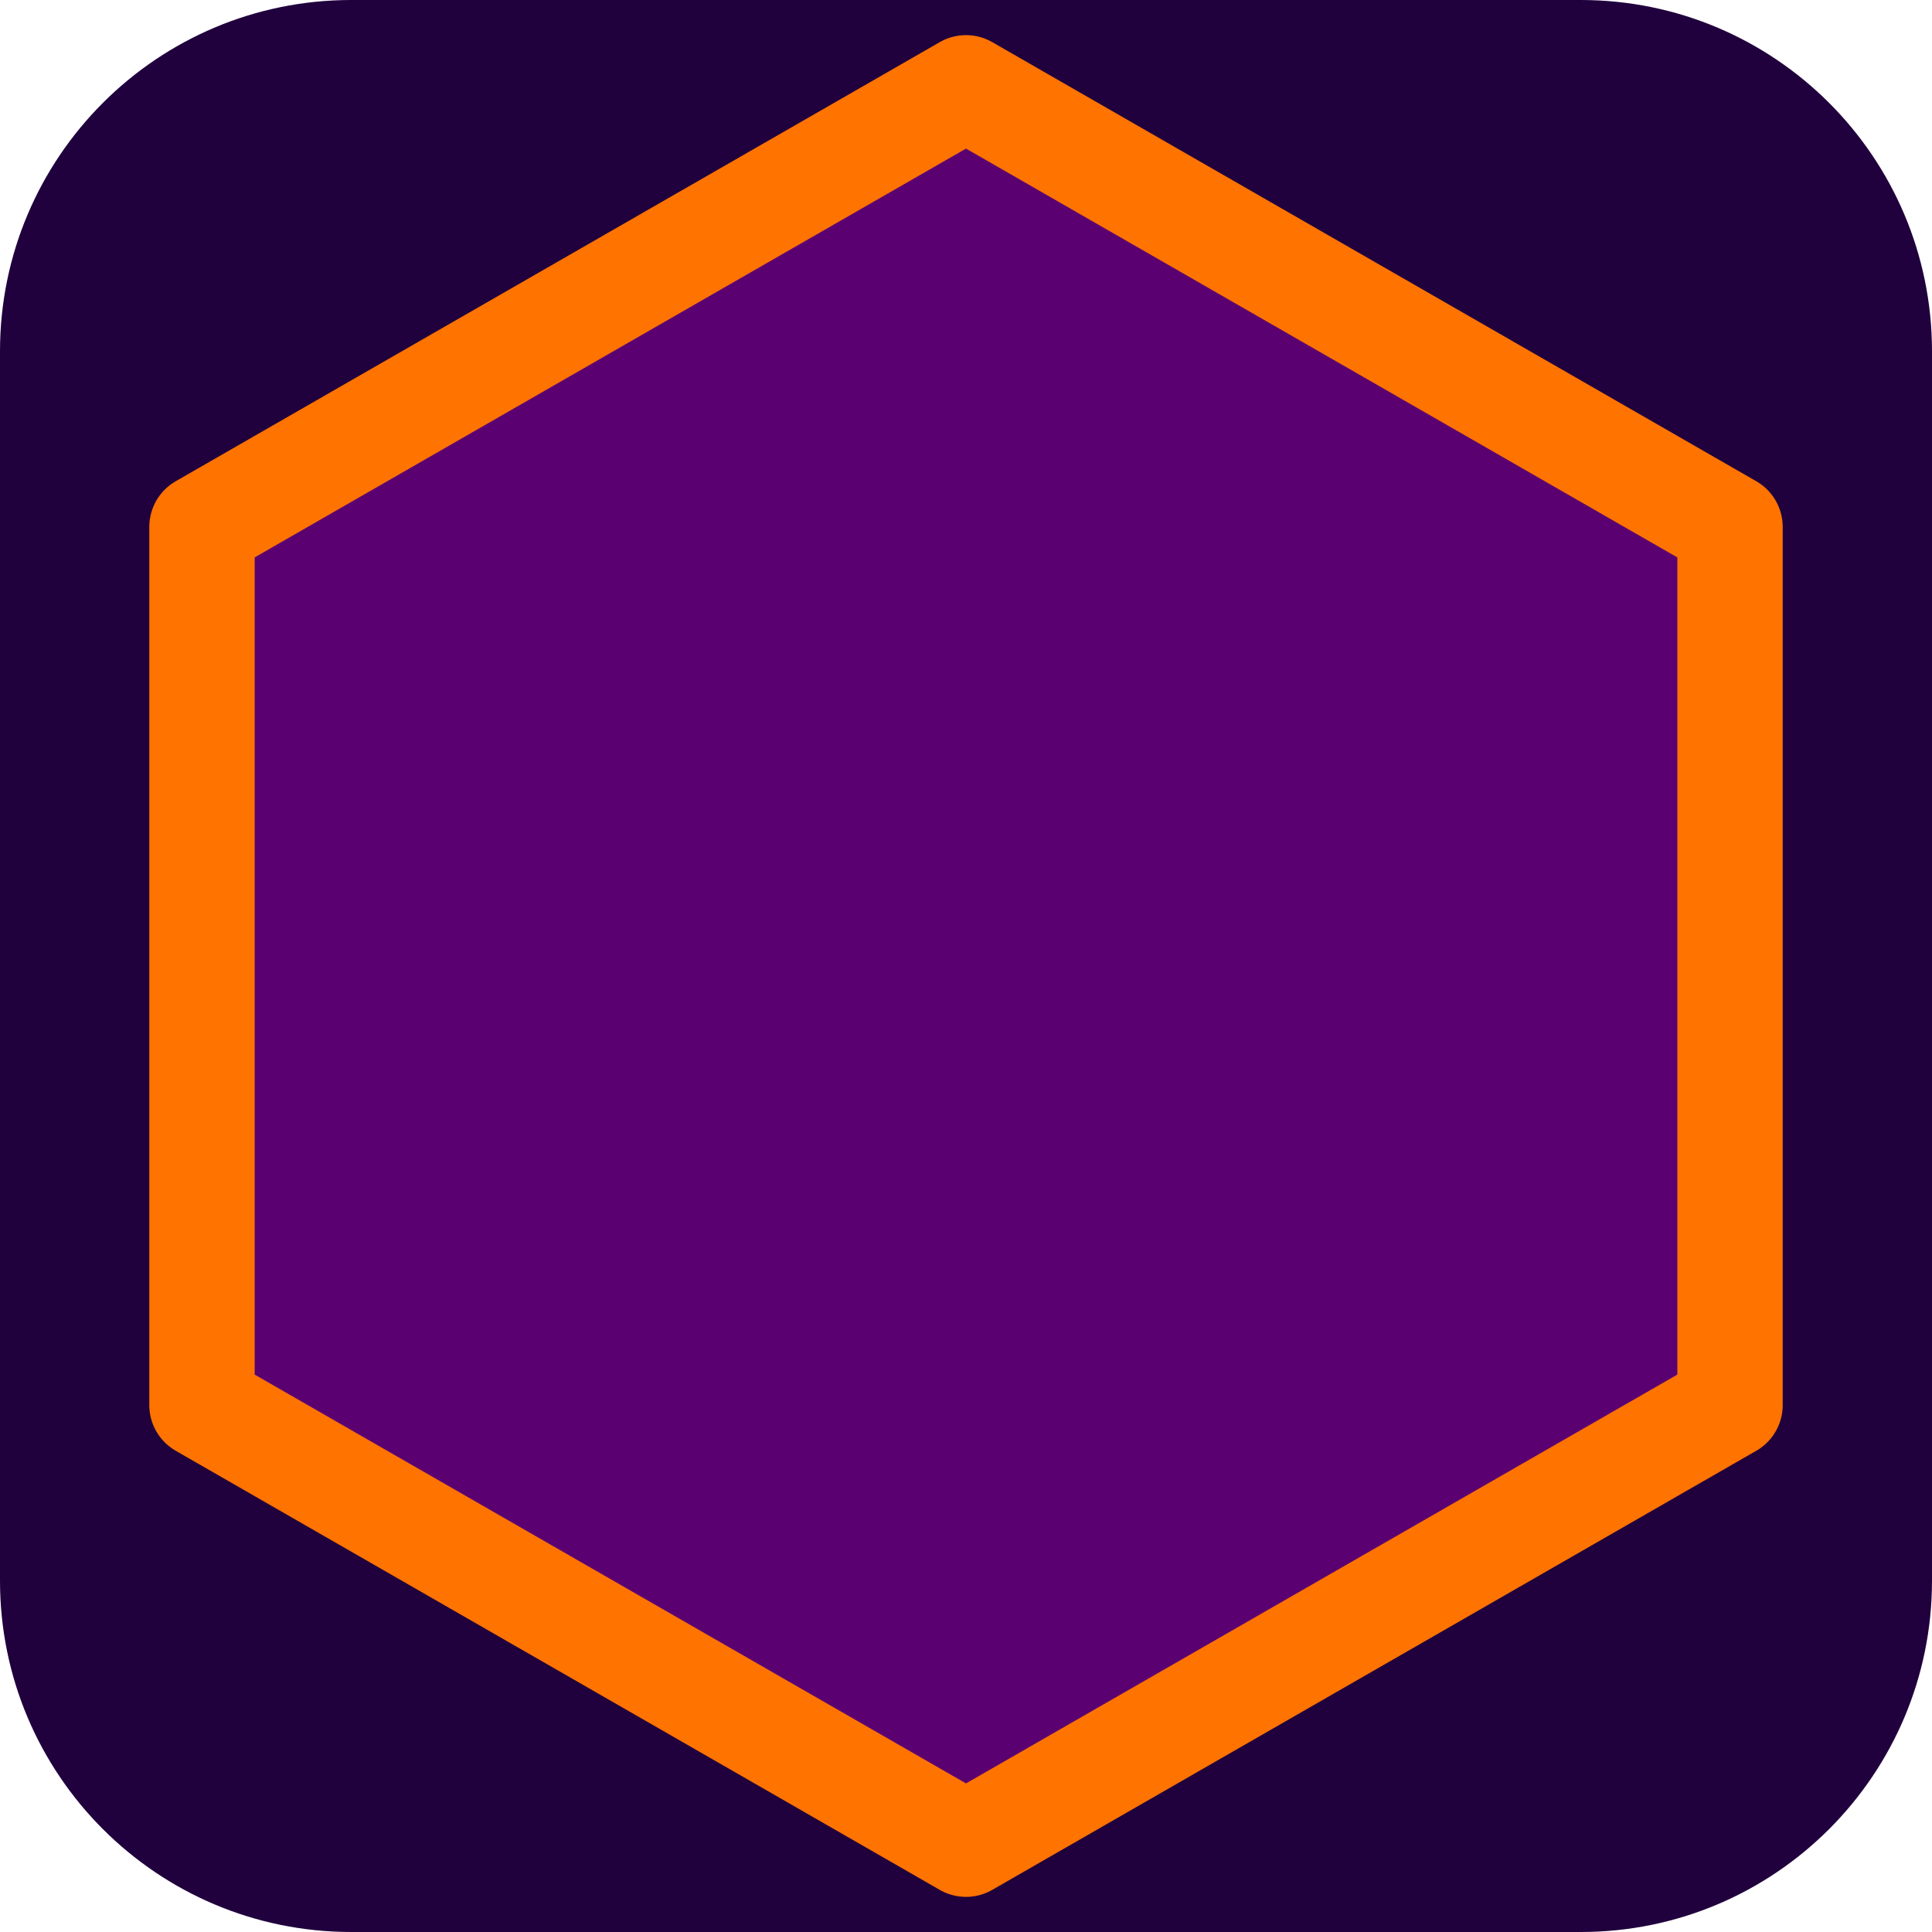
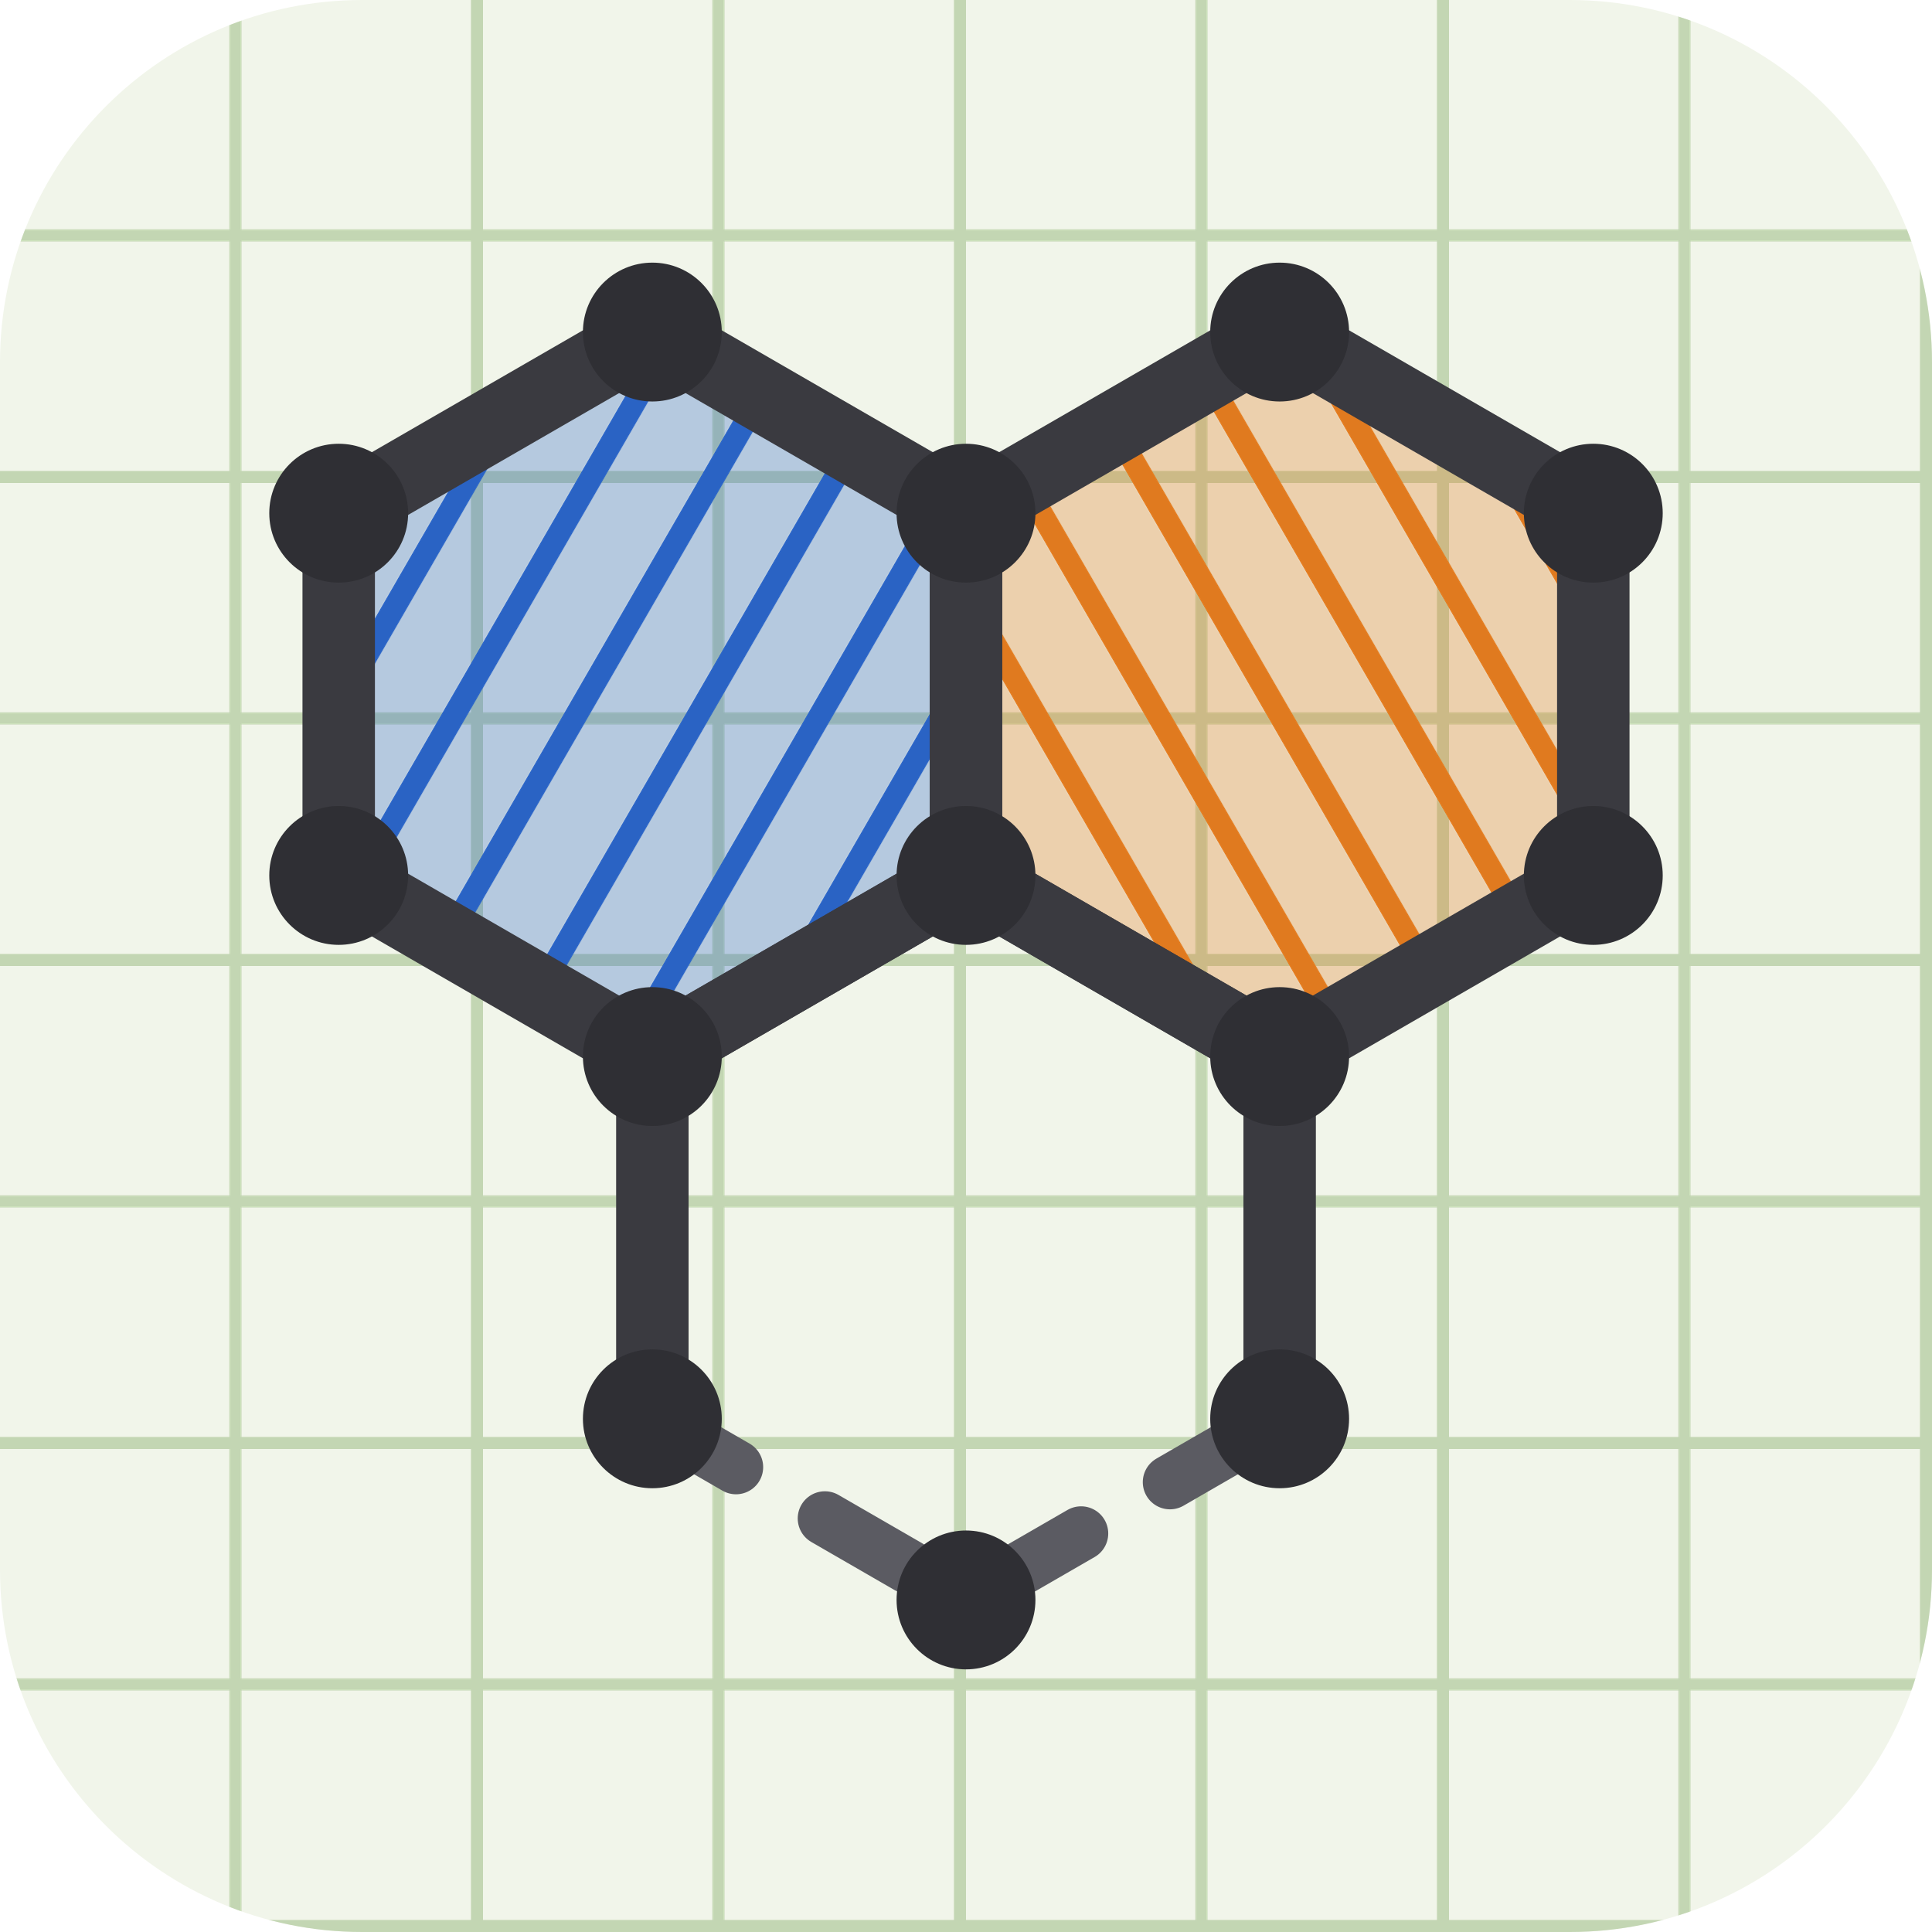
- <svg xmlns="http://www.w3.org/2000/svg" viewBox="-1.1 -1.1 2.2 2.2">
-   <rect x="-1.1" y="-1.1" width="2.2" height="2.2" rx=".4" fill="#20003d" />
-   <polygon points="0.87,-0.5 0.87,0.5 0,1 -0.87,0.5 -0.87,-0.5 0,-1" fill="#ff00ff44" stroke="#ff7300" stroke-width=".12" stroke-linejoin="round" />
+ <svg xmlns="http://www.w3.org/2000/svg" viewBox="0 0 64 64">
+   <defs>
+     <pattern id="g" width="8" height="8" patternUnits="userSpaceOnUse">
+       <path d="M8 0V8M0 8H8" fill="none" stroke="#c3d6b3" stroke-width=".8" />
+     </pattern>
+     <pattern id="b" width="3.5" height="3.5" patternUnits="userSpaceOnUse" patternTransform="rotate(30)">
+       <rect width="3.5" height="3.5" fill="#2a63c4" fill-opacity=".3" />
+       <path d="M0 0V3.5" stroke="#2a63c4" stroke-width="1.5" />
+     </pattern>
+     <pattern id="o" width="3.5" height="3.5" patternUnits="userSpaceOnUse" patternTransform="rotate(-30)">
+       <rect width="3.5" height="3.5" fill="#e07a1f" fill-opacity=".3" />
+       <path d="M0 0V3.5" stroke="#e07a1f" stroke-width="1.5" />
+     </pattern>
+   </defs>
+   <rect width="64" height="64" rx="12" fill="#f1f5ea" />
+   <rect width="64" height="64" rx="12" fill="url(#g)" />
+   <polygon points="21.61,11 32,17 32,29 21.61,35 11.22,29 11.22,17" fill="url(#b)" />
+   <polygon points="42.39,11 52.78,17 52.78,29 42.39,35 32,29 32,17" fill="url(#o)" />
+   <g fill="none" stroke="#3a3a40" stroke-width="2.4" stroke-linecap="round" stroke-linejoin="round">
+     <polygon points="21.61,11 32,17 32,29 21.61,35 11.22,29 11.22,17" />
+     <polygon points="42.39,11 52.78,17 52.78,29 42.39,35 32,29 32,17" />
+     <path d="M21.61 47V35L32 29L42.39 35V47" />
+   </g>
+   <path d="M21.61 47L32 53L42.39 47" fill="none" stroke="#5b5b62" stroke-width="1.8" stroke-dasharray="3.2 3.4" stroke-linecap="round" />
+   <g fill="#2f2f34">
+     <circle cx="21.61" cy="11" r="2.3" />
+     <circle cx="32" cy="17" r="2.3" />
+     <circle cx="32" cy="29" r="2.3" />
+     <circle cx="21.61" cy="35" r="2.3" />
+     <circle cx="11.22" cy="29" r="2.3" />
+     <circle cx="11.22" cy="17" r="2.3" />
+     <circle cx="42.39" cy="11" r="2.3" />
+     <circle cx="52.78" cy="17" r="2.3" />
+     <circle cx="52.78" cy="29" r="2.3" />
+     <circle cx="42.39" cy="35" r="2.3" />
+     <circle cx="42.39" cy="47" r="2.3" />
+     <circle cx="32" cy="53" r="2.3" />
+     <circle cx="21.61" cy="47" r="2.3" />
+   </g>
</svg>
